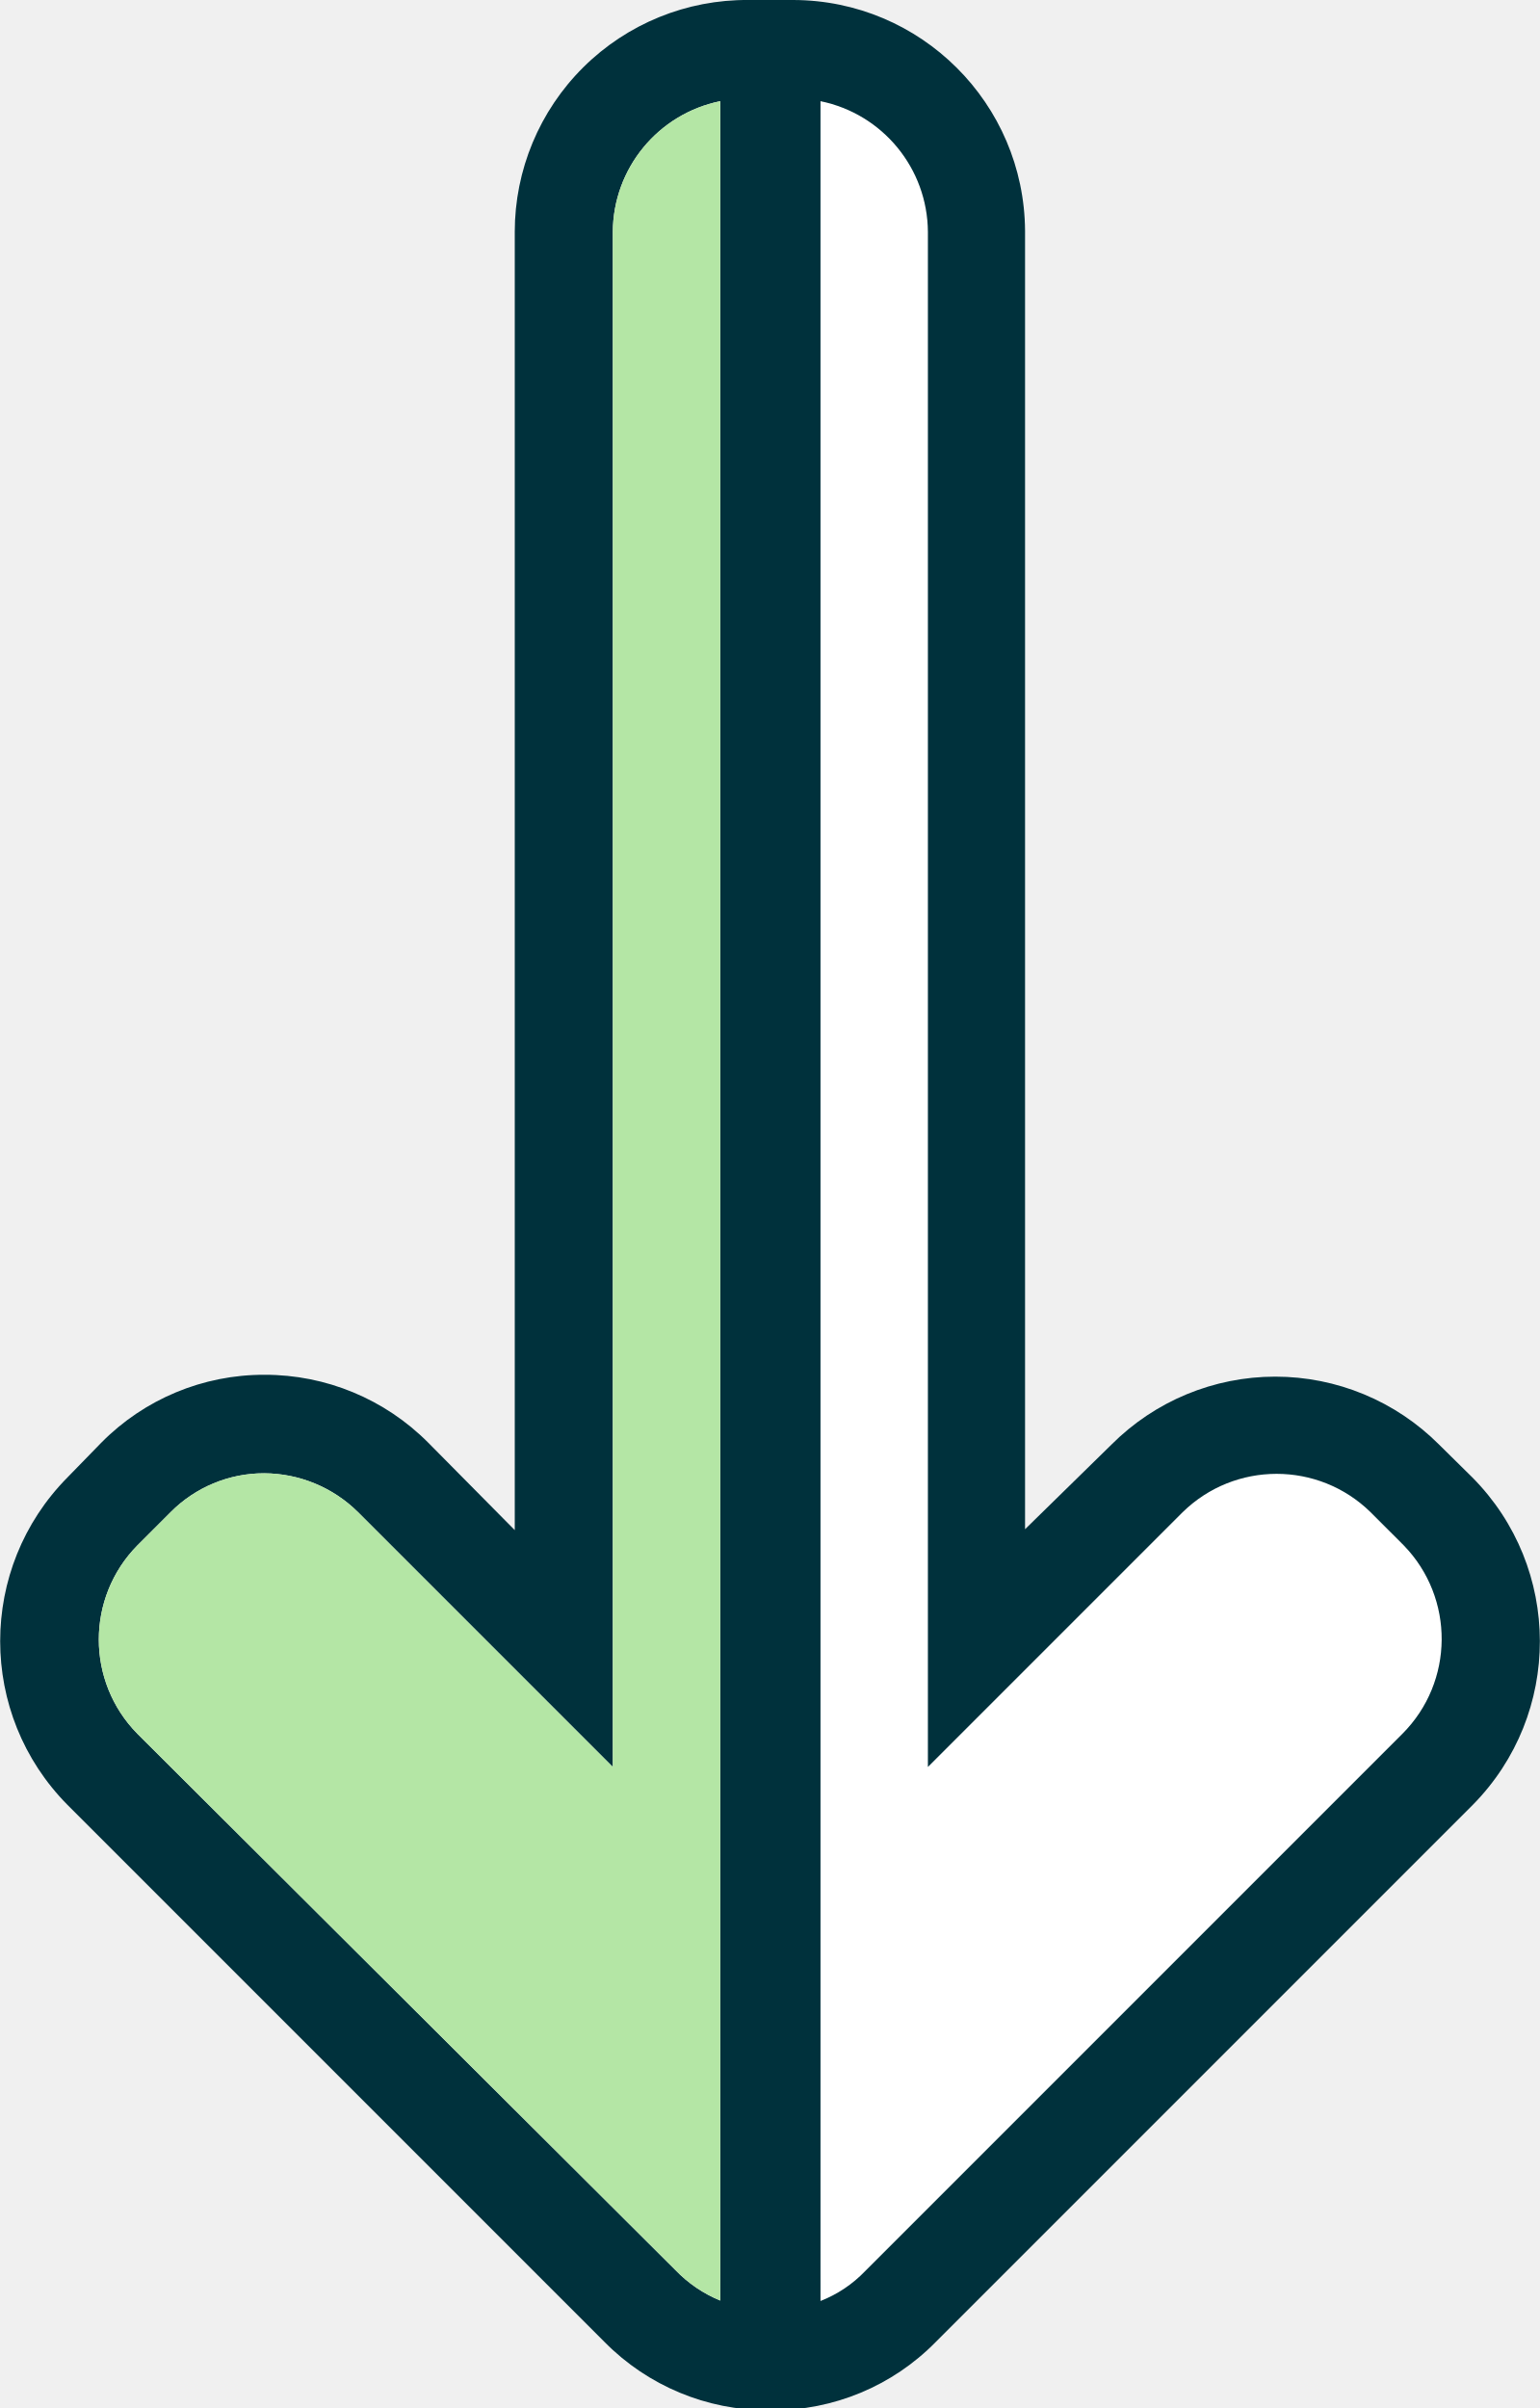
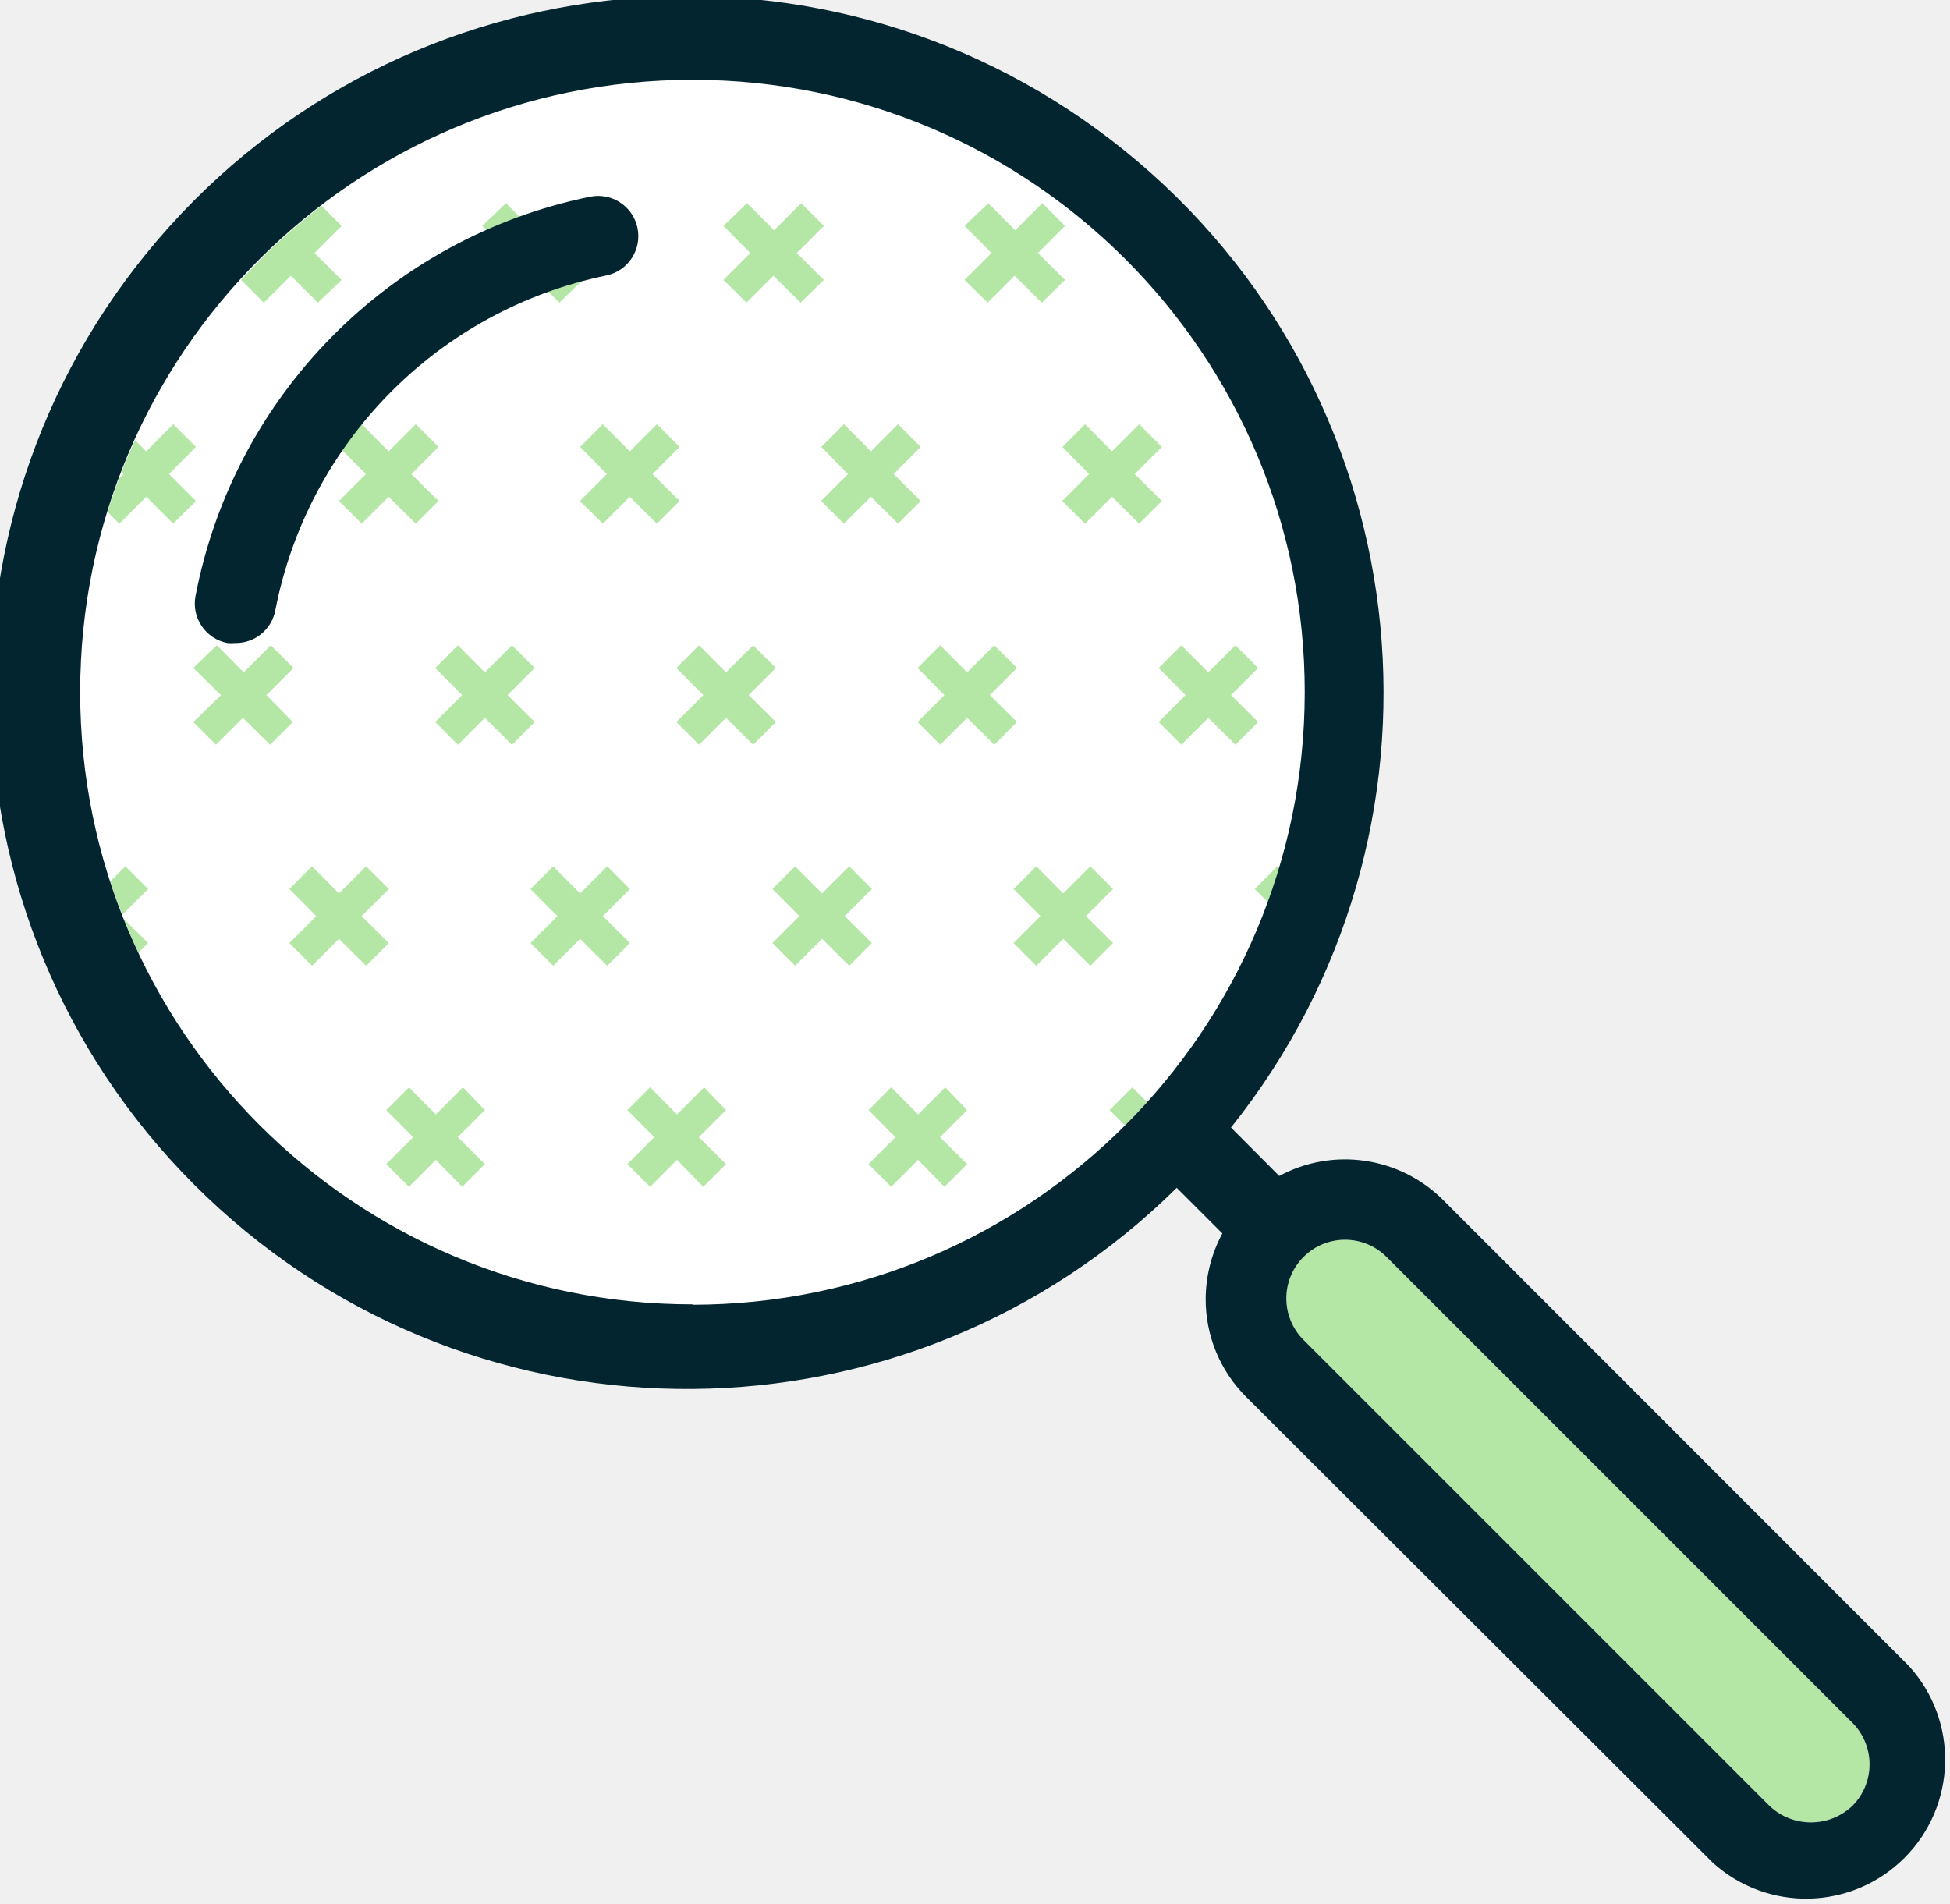
- <svg xmlns="http://www.w3.org/2000/svg" viewBox="0 0 34.4 53.79">
+ <svg xmlns="http://www.w3.org/2000/svg" viewBox="0 0 97.04 94.72">
  <defs>
-     <style>.cls-1{fill:#fff;}.cls-2{fill:#00313c;}.cls-3{fill:#b4e6a5;}</style>
+     <style>.cls-1{fill:#fff;}.cls-2{fill:#b4e6a5;}.cls-3{fill:#032530;}</style>
  </defs>
  <g id="Layer_2" data-name="Layer 2">
    <g id="Layer_1-2" data-name="Layer 1">
-       <path class="cls-1" d="M31.33,38.73l-12,12a2.78,2.78,0,0,1-1,.67V2.26a3,3,0,0,1,2.4,2.92V39.47l5.69-5.69a3,3,0,0,1,4.2,0l.74.74A3,3,0,0,1,31.33,38.73Z" />
-       <path class="cls-2" d="M32.89,33l-.74-.73a5.17,5.17,0,0,0-7.32,0L22.9,34.16v-29A5.19,5.19,0,0,0,17.72,0h-1A5.18,5.18,0,0,0,11.5,5.18v29L9.57,32.23a5.14,5.14,0,0,0-3.66-1.52h0a5.1,5.1,0,0,0-3.65,1.52L1.51,33a5.2,5.2,0,0,0,0,7.32l12,12a5.12,5.12,0,0,0,3.65,1.52h.09a5.09,5.09,0,0,0,3.65-1.52l12-12A5.2,5.2,0,0,0,32.89,33ZM3.07,38.73a3,3,0,0,1,0-4.21l.74-.74a2.94,2.94,0,0,1,2.09-.87h0a3,3,0,0,1,2.1.87l5.69,5.69V5.18a3,3,0,0,1,2.4-2.92V51.39a2.93,2.93,0,0,1-1-.68Zm28.26,0-12,12a2.78,2.78,0,0,1-1,.67V2.26a3,3,0,0,1,2.4,2.92V39.47l5.69-5.69a3,3,0,0,1,4.2,0l.74.74A3,3,0,0,1,31.33,38.73Z" />
-       <path class="cls-3" d="M3.07,38.73a3,3,0,0,1,0-4.21l.74-.74a2.94,2.94,0,0,1,2.09-.87h0a3,3,0,0,1,2.1.87l5.69,5.69V5.18a3,3,0,0,1,2.4-2.92V51.39a2.93,2.93,0,0,1-1-.68Z" />
+       <path class="cls-1" d="M34.47,64.93A30.47,30.47,0,1,1,64.93,34.47,30.5,30.5,0,0,1,34.47,64.93Z" />
+       <path class="cls-2" d="M92.18,89.87a3,3,0,0,1-4.12,0L64.87,66.68A2.92,2.92,0,1,1,69,62.55L92.19,85.74A2.93,2.93,0,0,1,92.18,89.87Z" />
+       <path class="cls-2" d="M56.35,54.11l.74.74c-.36.39-.73.78-1.1,1.16l-.77-.77Zm-9.31,0-1.35,1.35-1.34-1.35-1.13,1.13,1.34,1.35-1.34,1.34,1.13,1.13,1.34-1.34L47,59.06l1.13-1.13-1.35-1.34,1.35-1.35Zm-12,0-1.35,1.35-1.34-1.35-1.13,1.13,1.34,1.35-1.34,1.34,1.13,1.13,1.34-1.34L35,59.06l1.13-1.13-1.35-1.34,1.35-1.35Zm-12,0-1.35,1.35-1.34-1.35-1.13,1.13,1.34,1.35-1.34,1.34,1.13,1.13,1.34-1.34L23,59.06l1.13-1.13-1.35-1.34,1.35-1.35Zm31-8.52,1.35-1.35-1.13-1.13-1.35,1.35-1.34-1.35-1.13,1.13,1.34,1.35-1.34,1.34,1.13,1.13,1.34-1.34,1.35,1.34,1.13-1.13Zm-12,0,1.35-1.35-1.13-1.13-1.35,1.35-1.34-1.35-1.13,1.13,1.34,1.35-1.34,1.34,1.13,1.13,1.34-1.34,1.35,1.34,1.13-1.13Zm20.4-1.35.67.67c.2-.56.38-1.13.56-1.7l-.1-.1ZM30,45.59l1.35-1.35-1.13-1.13-1.35,1.35-1.34-1.35-1.13,1.13,1.34,1.35-1.34,1.34,1.13,1.13,1.34-1.34,1.35,1.34,1.13-1.13Zm-12,0,1.35-1.35-1.13-1.13-1.35,1.35-1.34-1.35-1.13,1.13,1.34,1.35-1.34,1.34,1.13,1.13,1.34-1.34,1.35,1.34,1.13-1.13ZM6.24,43.11l-.75.75c.18.56.38,1.12.6,1.66l1.28-1.28Zm-.07,2.62q.33.85.72,1.68l.48-.48ZM59,34.59l-1.34,1.34,1.13,1.13,1.34-1.34,1.35,1.34,1.13-1.13-1.35-1.34,1.35-1.35-1.13-1.13-1.35,1.35-1.34-1.35-1.13,1.13Zm-9.74,0,1.35-1.35-1.13-1.13-1.35,1.35-1.34-1.35-1.13,1.13L47,34.59l-1.34,1.34,1.13,1.13,1.34-1.34,1.35,1.34,1.13-1.13Zm-12,0,1.35-1.35-1.13-1.13-1.35,1.35-1.34-1.35-1.13,1.13L35,34.59l-1.34,1.34,1.13,1.13,1.34-1.34,1.35,1.34,1.13-1.13Zm-12,0,1.35-1.35-1.13-1.13-1.35,1.35-1.34-1.35-1.13,1.13L23,34.59l-1.34,1.34,1.13,1.13,1.34-1.34,1.35,1.34,1.13-1.13Zm-12,0,1.35-1.35-1.13-1.13-1.35,1.35-1.34-1.35L9.62,33.24,11,34.59,9.62,35.93l1.13,1.13,1.34-1.34,1.35,1.34,1.13-1.13Zm40.94-11-1.34,1.34L54,26.06l1.34-1.34,1.35,1.34,1.13-1.13-1.35-1.34,1.35-1.35-1.13-1.13-1.35,1.35L54,21.11l-1.13,1.13Zm-12,0-1.34,1.34L42,26.06l1.34-1.34,1.35,1.34,1.13-1.13-1.35-1.34,1.35-1.35-1.13-1.13-1.35,1.35L42,21.11l-1.13,1.13Zm-12,0-1.34,1.34L30,26.06l1.34-1.34,1.35,1.34,1.13-1.13-1.35-1.34,1.35-1.35-1.13-1.13-1.35,1.35L30,21.11l-1.13,1.13ZM18,26.06l1.34-1.34,1.35,1.34,1.13-1.13-1.35-1.34,1.35-1.35-1.13-1.13-1.35,1.35L18,21.11l-1.13,1.13,1.34,1.35-1.34,1.34ZM7.28,24.72l1.34,1.34,1.13-1.13L8.41,23.59l1.34-1.35L8.62,21.11,7.28,22.46l-.56-.56c-.23.52-.46,1.05-.67,1.59l.1.1-.22.22c-.21.55-.4,1.1-.58,1.67l.59.58Zm41.87-9.66,1.34-1.34,1.35,1.34L53,13.93l-1.35-1.34L53,11.24l-1.13-1.13-1.35,1.35-1.34-1.35L48,11.24l1.34,1.35L48,13.93Zm-12,0,1.34-1.34,1.35,1.34L41,13.93l-1.35-1.34L41,11.24l-1.13-1.13-1.35,1.35-1.34-1.35L36,11.24l1.34,1.35L36,13.93Zm-12,0,1.34-1.34,1.35,1.34L29,13.93l-1.35-1.34L29,11.24l-1.13-1.13-1.35,1.35-1.34-1.35L24,11.24l1.34,1.35L24,13.93ZM12,13.93l1.13,1.13,1.34-1.34,1.35,1.34L17,13.93l-1.35-1.34L17,11.24l-1-1a32.38,32.38,0,0,0-2.66,2.29l0,0Z" />
+       <path class="cls-3" d="M95,82.91,71.82,59.72a6.91,6.91,0,0,0-8.16-1.2l-2.4-2.41a34.66,34.66,0,1,0-2.7,3l2.27,2.27A6.92,6.92,0,0,0,60,64.61a6.84,6.84,0,0,0,2,4.89L85.23,92.69A6.92,6.92,0,0,0,95,82.91Zm-60.54-18A30.47,30.47,0,1,1,64.93,34.47,30.5,30.5,0,0,1,34.47,64.93ZM92.18,89.87a3,3,0,0,1-4.12,0L64.87,66.68A2.92,2.92,0,1,1,69,62.55L92.19,85.74A2.93,2.93,0,0,1,92.18,89.87Z" />
+       <path class="cls-3" d="M29.36,9.79A25.11,25.11,0,0,0,9.73,29.66,2,2,0,0,0,11.32,32a2.43,2.43,0,0,0,.38,0,2,2,0,0,0,2-1.62A21.11,21.11,0,0,1,30.17,13.71a2,2,0,0,0-.81-3.92Z" />
    </g>
  </g>
</svg>
